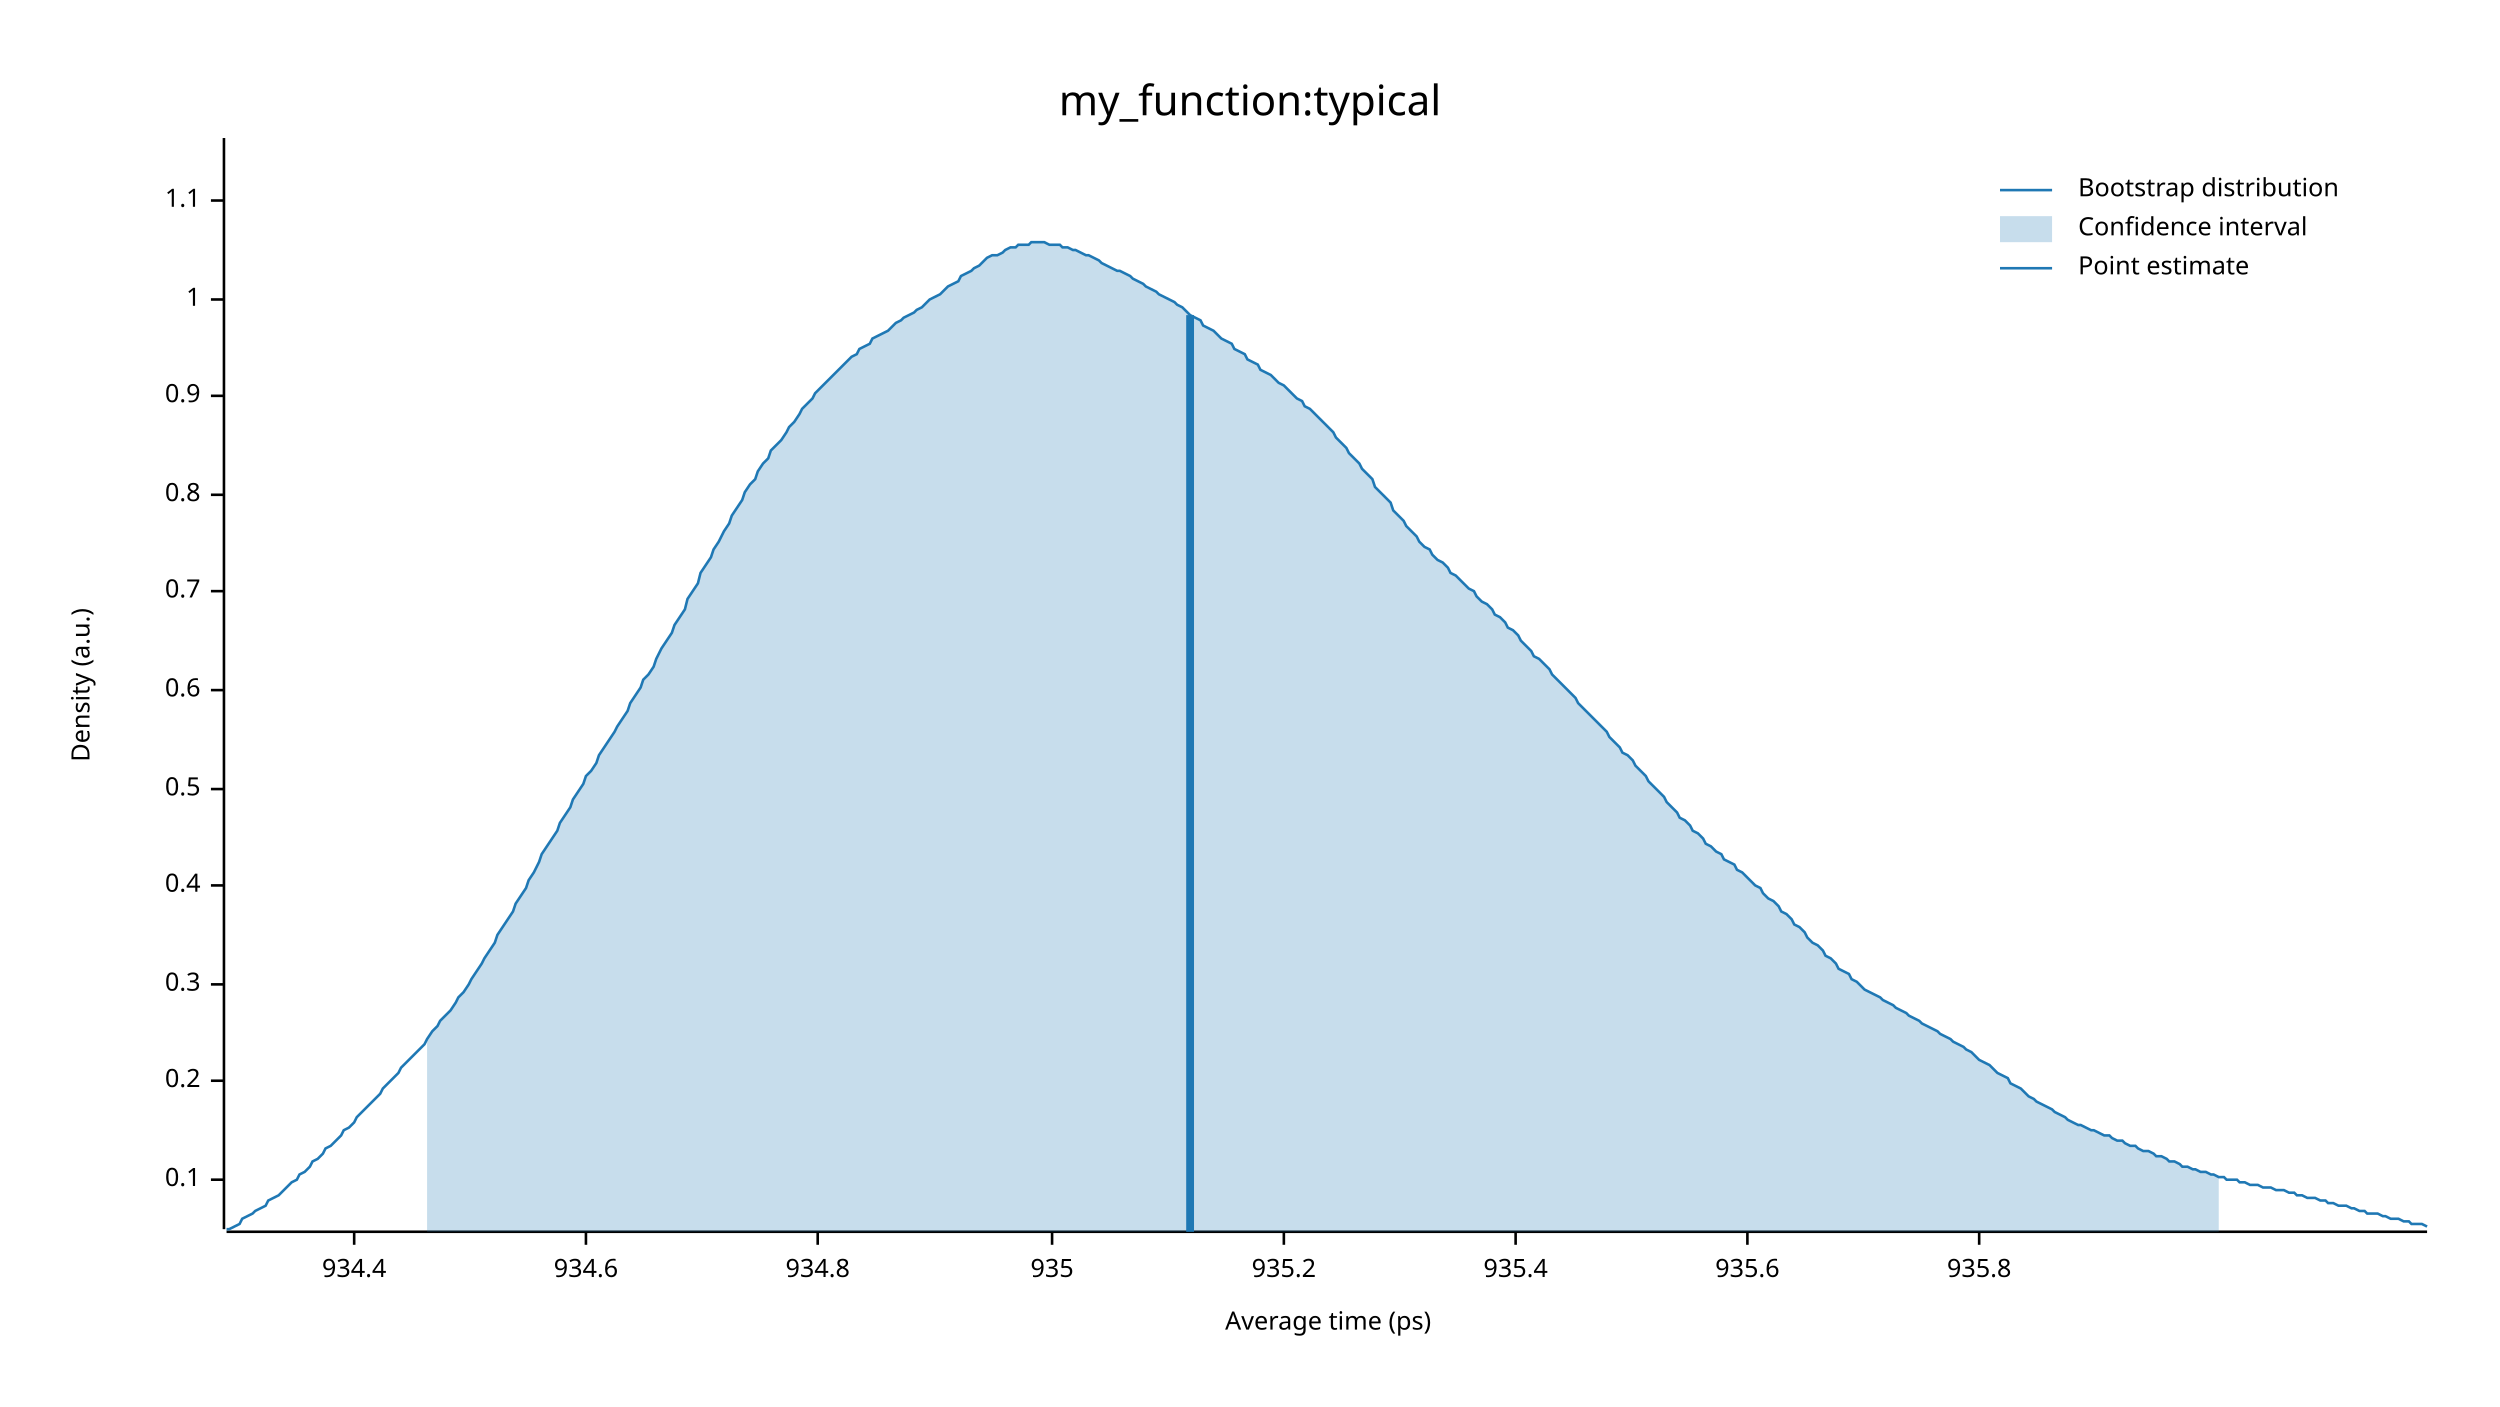
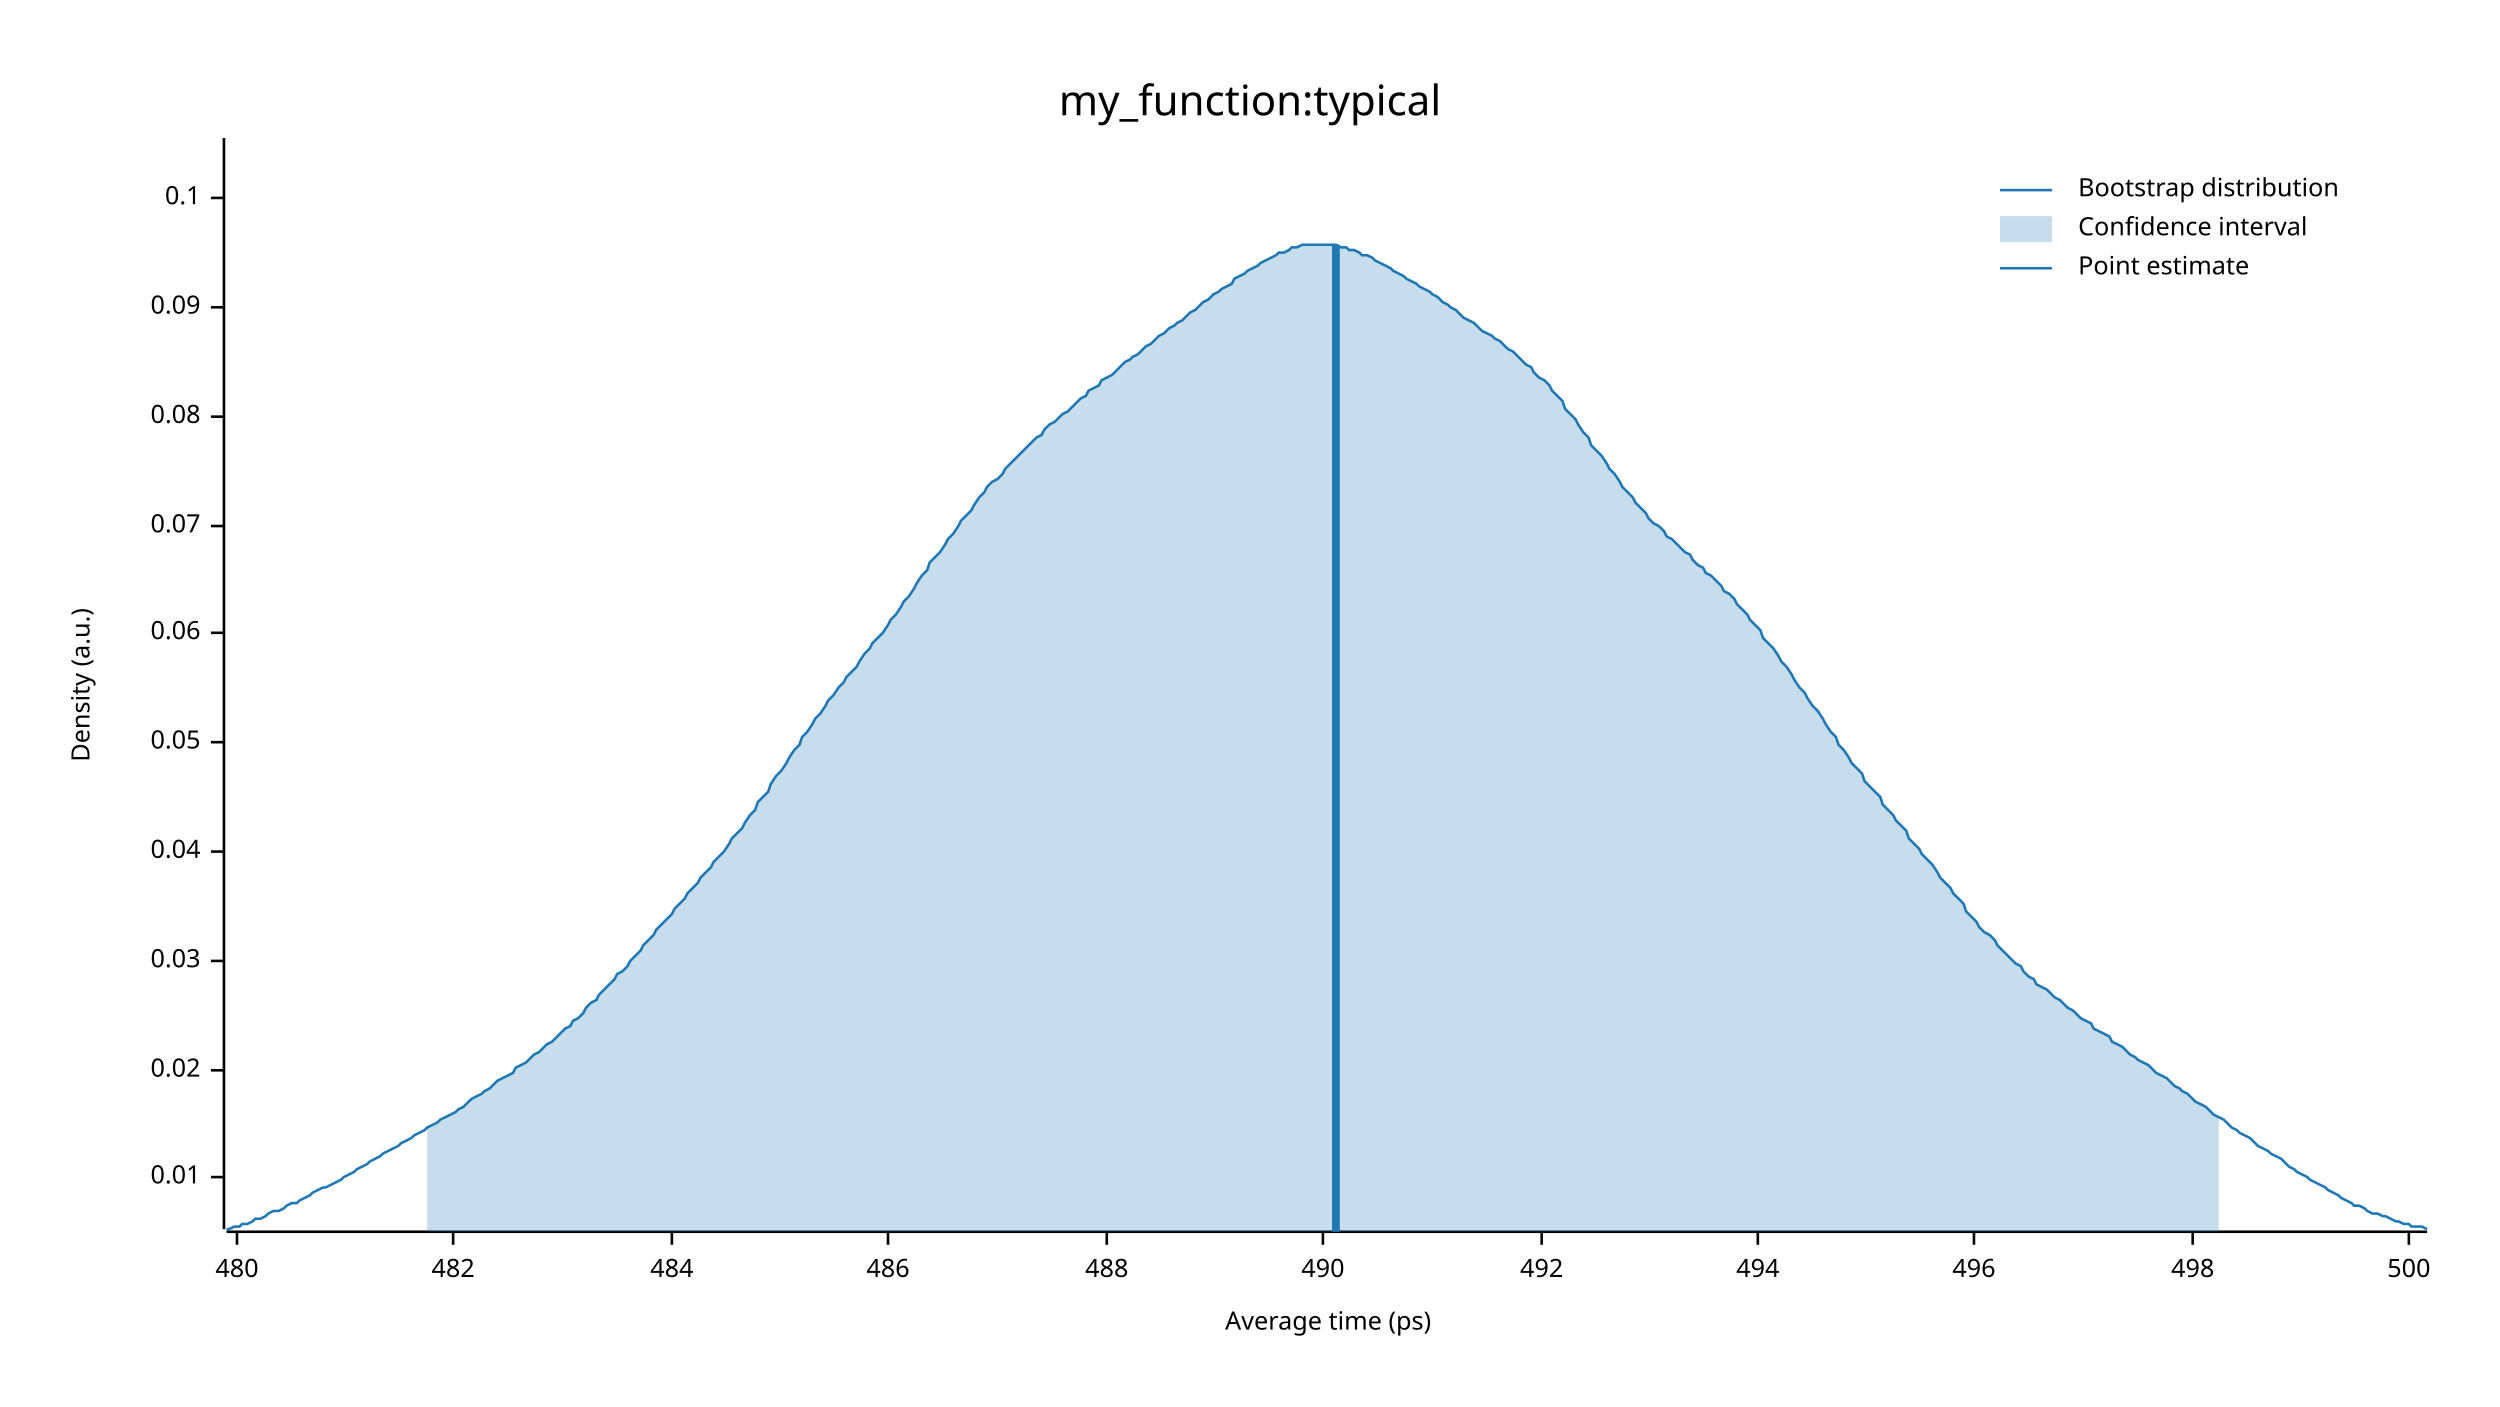
<svg xmlns="http://www.w3.org/2000/svg" width="960" height="540" viewBox="0 0 960 540">
  <text x="480" y="32" dy="0.76em" text-anchor="middle" font-family="sans-serif" font-size="16.129" opacity="1" fill="#000000">
my_function:typical
</text>
  <text x="27" y="263" dy="0.76em" text-anchor="middle" font-family="sans-serif" font-size="9.677" opacity="1" fill="#000000" transform="rotate(270, 27, 263)">
Density (a.u.)
</text>
  <text x="510" y="513" dy="-0.5ex" text-anchor="middle" font-family="sans-serif" font-size="9.677" opacity="1" fill="#000000">
Average time (ps)
</text>
  <polyline fill="none" opacity="1" stroke="#000000" stroke-width="1" points="86,53 86,472 " />
-   <text x="77" y="453" dy="0.5ex" text-anchor="end" font-family="sans-serif" font-size="9.677" opacity="1" fill="#000000">
+   <text x="77" y="452" dy="0.5ex" text-anchor="end" font-family="sans-serif" font-size="9.677" opacity="1" fill="#000000">
+ 0.01
+ </text>
+   <polyline fill="none" opacity="1" stroke="#000000" stroke-width="1" points="81,452 86,452 " />
+   <text x="77" y="411" dy="0.5ex" text-anchor="end" font-family="sans-serif" font-size="9.677" opacity="1" fill="#000000">
+ 0.02
+ </text>
+   <polyline fill="none" opacity="1" stroke="#000000" stroke-width="1" points="81,411 86,411 " />
+   <text x="77" y="369" dy="0.5ex" text-anchor="end" font-family="sans-serif" font-size="9.677" opacity="1" fill="#000000">
+ 0.03
+ </text>
+   <polyline fill="none" opacity="1" stroke="#000000" stroke-width="1" points="81,369 86,369 " />
+   <text x="77" y="327" dy="0.5ex" text-anchor="end" font-family="sans-serif" font-size="9.677" opacity="1" fill="#000000">
+ 0.04
+ </text>
+   <polyline fill="none" opacity="1" stroke="#000000" stroke-width="1" points="81,327 86,327 " />
+   <text x="77" y="285" dy="0.5ex" text-anchor="end" font-family="sans-serif" font-size="9.677" opacity="1" fill="#000000">
+ 0.05
+ </text>
+   <polyline fill="none" opacity="1" stroke="#000000" stroke-width="1" points="81,285 86,285 " />
+   <text x="77" y="243" dy="0.5ex" text-anchor="end" font-family="sans-serif" font-size="9.677" opacity="1" fill="#000000">
+ 0.06
+ </text>
+   <polyline fill="none" opacity="1" stroke="#000000" stroke-width="1" points="81,243 86,243 " />
+   <text x="77" y="202" dy="0.5ex" text-anchor="end" font-family="sans-serif" font-size="9.677" opacity="1" fill="#000000">
+ 0.07
+ </text>
+   <polyline fill="none" opacity="1" stroke="#000000" stroke-width="1" points="81,202 86,202 " />
+   <text x="77" y="160" dy="0.5ex" text-anchor="end" font-family="sans-serif" font-size="9.677" opacity="1" fill="#000000">
+ 0.08
+ </text>
+   <polyline fill="none" opacity="1" stroke="#000000" stroke-width="1" points="81,160 86,160 " />
+   <text x="77" y="118" dy="0.5ex" text-anchor="end" font-family="sans-serif" font-size="9.677" opacity="1" fill="#000000">
+ 0.09
+ </text>
+   <polyline fill="none" opacity="1" stroke="#000000" stroke-width="1" points="81,118 86,118 " />
+   <text x="77" y="76" dy="0.5ex" text-anchor="end" font-family="sans-serif" font-size="9.677" opacity="1" fill="#000000">
0.1
</text>
-   <polyline fill="none" opacity="1" stroke="#000000" stroke-width="1" points="81,453 86,453 " />
-   <text x="77" y="415" dy="0.5ex" text-anchor="end" font-family="sans-serif" font-size="9.677" opacity="1" fill="#000000">
- 0.2
+   <polyline fill="none" opacity="1" stroke="#000000" stroke-width="1" points="81,76 86,76 " />
+   <polyline fill="none" opacity="1" stroke="#000000" stroke-width="1" points="87,473 932,473 " />
+   <text x="91" y="483" dy="0.76em" text-anchor="middle" font-family="sans-serif" font-size="9.677" opacity="1" fill="#000000">
+ 480
</text>
-   <polyline fill="none" opacity="1" stroke="#000000" stroke-width="1" points="81,415 86,415 " />
-   <text x="77" y="378" dy="0.5ex" text-anchor="end" font-family="sans-serif" font-size="9.677" opacity="1" fill="#000000">
- 0.3
+   <polyline fill="none" opacity="1" stroke="#000000" stroke-width="1" points="91,473 91,478 " />
+   <text x="174" y="483" dy="0.76em" text-anchor="middle" font-family="sans-serif" font-size="9.677" opacity="1" fill="#000000">
+ 482
</text>
-   <polyline fill="none" opacity="1" stroke="#000000" stroke-width="1" points="81,378 86,378 " />
-   <text x="77" y="340" dy="0.5ex" text-anchor="end" font-family="sans-serif" font-size="9.677" opacity="1" fill="#000000">
- 0.4
+   <polyline fill="none" opacity="1" stroke="#000000" stroke-width="1" points="174,473 174,478 " />
+   <text x="258" y="483" dy="0.76em" text-anchor="middle" font-family="sans-serif" font-size="9.677" opacity="1" fill="#000000">
+ 484
</text>
-   <polyline fill="none" opacity="1" stroke="#000000" stroke-width="1" points="81,340 86,340 " />
-   <text x="77" y="303" dy="0.5ex" text-anchor="end" font-family="sans-serif" font-size="9.677" opacity="1" fill="#000000">
- 0.5
+   <polyline fill="none" opacity="1" stroke="#000000" stroke-width="1" points="258,473 258,478 " />
+   <text x="341" y="483" dy="0.76em" text-anchor="middle" font-family="sans-serif" font-size="9.677" opacity="1" fill="#000000">
+ 486
</text>
-   <polyline fill="none" opacity="1" stroke="#000000" stroke-width="1" points="81,303 86,303 " />
-   <text x="77" y="265" dy="0.5ex" text-anchor="end" font-family="sans-serif" font-size="9.677" opacity="1" fill="#000000">
- 0.6
+   <polyline fill="none" opacity="1" stroke="#000000" stroke-width="1" points="341,473 341,478 " />
+   <text x="425" y="483" dy="0.76em" text-anchor="middle" font-family="sans-serif" font-size="9.677" opacity="1" fill="#000000">
+ 488
</text>
-   <polyline fill="none" opacity="1" stroke="#000000" stroke-width="1" points="81,265 86,265 " />
-   <text x="77" y="227" dy="0.5ex" text-anchor="end" font-family="sans-serif" font-size="9.677" opacity="1" fill="#000000">
- 0.7
+   <polyline fill="none" opacity="1" stroke="#000000" stroke-width="1" points="425,473 425,478 " />
+   <text x="508" y="483" dy="0.76em" text-anchor="middle" font-family="sans-serif" font-size="9.677" opacity="1" fill="#000000">
+ 490
</text>
-   <polyline fill="none" opacity="1" stroke="#000000" stroke-width="1" points="81,227 86,227 " />
-   <text x="77" y="190" dy="0.5ex" text-anchor="end" font-family="sans-serif" font-size="9.677" opacity="1" fill="#000000">
- 0.8
+   <polyline fill="none" opacity="1" stroke="#000000" stroke-width="1" points="508,473 508,478 " />
+   <text x="592" y="483" dy="0.76em" text-anchor="middle" font-family="sans-serif" font-size="9.677" opacity="1" fill="#000000">
+ 492
</text>
-   <polyline fill="none" opacity="1" stroke="#000000" stroke-width="1" points="81,190 86,190 " />
-   <text x="77" y="152" dy="0.5ex" text-anchor="end" font-family="sans-serif" font-size="9.677" opacity="1" fill="#000000">
- 0.9
+   <polyline fill="none" opacity="1" stroke="#000000" stroke-width="1" points="592,473 592,478 " />
+   <text x="675" y="483" dy="0.76em" text-anchor="middle" font-family="sans-serif" font-size="9.677" opacity="1" fill="#000000">
+ 494
</text>
-   <polyline fill="none" opacity="1" stroke="#000000" stroke-width="1" points="81,152 86,152 " />
-   <text x="77" y="115" dy="0.5ex" text-anchor="end" font-family="sans-serif" font-size="9.677" opacity="1" fill="#000000">
- 1
+   <polyline fill="none" opacity="1" stroke="#000000" stroke-width="1" points="675,473 675,478 " />
+   <text x="758" y="483" dy="0.76em" text-anchor="middle" font-family="sans-serif" font-size="9.677" opacity="1" fill="#000000">
+ 496
</text>
-   <polyline fill="none" opacity="1" stroke="#000000" stroke-width="1" points="81,115 86,115 " />
-   <text x="77" y="77" dy="0.5ex" text-anchor="end" font-family="sans-serif" font-size="9.677" opacity="1" fill="#000000">
- 1.1
+   <polyline fill="none" opacity="1" stroke="#000000" stroke-width="1" points="758,473 758,478 " />
+   <text x="842" y="483" dy="0.76em" text-anchor="middle" font-family="sans-serif" font-size="9.677" opacity="1" fill="#000000">
+ 498
</text>
-   <polyline fill="none" opacity="1" stroke="#000000" stroke-width="1" points="81,77 86,77 " />
-   <polyline fill="none" opacity="1" stroke="#000000" stroke-width="1" points="87,473 932,473 " />
-   <text x="136" y="483" dy="0.76em" text-anchor="middle" font-family="sans-serif" font-size="9.677" opacity="1" fill="#000000">
- 934.4
+   <polyline fill="none" opacity="1" stroke="#000000" stroke-width="1" points="842,473 842,478 " />
+   <text x="925" y="483" dy="0.76em" text-anchor="middle" font-family="sans-serif" font-size="9.677" opacity="1" fill="#000000">
+ 500
</text>
-   <polyline fill="none" opacity="1" stroke="#000000" stroke-width="1" points="136,473 136,478 " />
-   <text x="225" y="483" dy="0.76em" text-anchor="middle" font-family="sans-serif" font-size="9.677" opacity="1" fill="#000000">
- 934.6
- </text>
-   <polyline fill="none" opacity="1" stroke="#000000" stroke-width="1" points="225,473 225,478 " />
-   <text x="314" y="483" dy="0.76em" text-anchor="middle" font-family="sans-serif" font-size="9.677" opacity="1" fill="#000000">
- 934.8
- </text>
-   <polyline fill="none" opacity="1" stroke="#000000" stroke-width="1" points="314,473 314,478 " />
-   <text x="404" y="483" dy="0.76em" text-anchor="middle" font-family="sans-serif" font-size="9.677" opacity="1" fill="#000000">
- 935
- </text>
-   <polyline fill="none" opacity="1" stroke="#000000" stroke-width="1" points="404,473 404,478 " />
-   <text x="493" y="483" dy="0.76em" text-anchor="middle" font-family="sans-serif" font-size="9.677" opacity="1" fill="#000000">
- 935.2
- </text>
-   <polyline fill="none" opacity="1" stroke="#000000" stroke-width="1" points="493,473 493,478 " />
-   <text x="582" y="483" dy="0.76em" text-anchor="middle" font-family="sans-serif" font-size="9.677" opacity="1" fill="#000000">
- 935.4
- </text>
-   <polyline fill="none" opacity="1" stroke="#000000" stroke-width="1" points="582,473 582,478 " />
-   <text x="671" y="483" dy="0.76em" text-anchor="middle" font-family="sans-serif" font-size="9.677" opacity="1" fill="#000000">
- 935.6
- </text>
-   <polyline fill="none" opacity="1" stroke="#000000" stroke-width="1" points="671,473 671,478 " />
-   <text x="760" y="483" dy="0.76em" text-anchor="middle" font-family="sans-serif" font-size="9.677" opacity="1" fill="#000000">
- 935.8
- </text>
-   <polyline fill="none" opacity="1" stroke="#000000" stroke-width="1" points="760,473 760,478 " />
-   <polyline fill="none" opacity="1" stroke="#1F78B4" stroke-width="1" points="87,472 88,472 90,471 92,470 93,468 95,467 97,466 98,465 100,464 102,463 103,461 105,460 107,459 109,457 110,456 112,454 114,453 115,451 117,450 119,448 120,446 122,445 124,443 125,441 127,440 129,438 131,436 132,434 134,433 136,431 137,429 139,427 141,425 142,424 144,422 146,420 147,418 149,416 151,414 153,412 154,410 156,408 158,406 159,405 161,403 163,401 164,399 166,396 168,394 169,392 171,390 173,388 175,385 176,383 178,381 180,378 181,376 183,373 185,370 186,368 188,365 190,362 191,359 193,356 195,353 197,350 198,347 200,344 202,341 203,338 205,335 207,331 208,328 210,325 212,322 214,319 215,316 217,313 219,310 220,307 222,304 224,301 225,298 227,296 229,293 230,290 232,287 234,284 236,281 237,279 239,276 241,273 242,270 244,267 246,264 247,261 249,259 251,256 252,253 254,249 256,246 258,243 259,240 261,237 263,234 264,230 266,227 268,224 269,220 271,217 273,214 274,211 276,208 278,204 280,201 281,198 283,195 285,192 286,189 288,186 290,184 291,181 293,178 295,176 296,173 298,171 300,169 302,166 303,164 305,162 307,159 308,157 310,155 312,153 313,151 315,149 317,147 318,146 320,144 322,142 324,140 325,139 327,137 329,136 330,134 332,133 334,132 335,130 337,129 339,128 341,127 342,126 344,124 346,123 347,122 349,121 351,120 352,119 354,118 356,116 357,115 359,114 361,113 363,111 364,110 366,109 368,108 369,106 371,105 373,104 374,103 376,102 378,100 379,99 381,98 383,98 385,97 386,96 388,95 390,95 391,94 393,94 395,94 396,93 398,93 400,93 401,93 403,94 405,94 407,94 408,95 410,95 412,96 413,96 415,97 417,98 418,98 420,99 422,100 423,101 425,102 427,103 429,104 430,104 432,105 434,106 435,107 437,108 439,109 440,110 442,111 444,112 445,113 447,114 449,115 451,116 452,117 454,118 456,120 457,121 459,122 461,123 462,125 464,126 466,127 468,129 469,130 471,131 473,132 474,134 476,135 478,136 479,138 481,139 483,140 484,142 486,143 488,144 490,146 491,147 493,148 495,150 496,151 498,153 500,154 501,156 503,157 505,159 506,160 508,162 510,164 512,166 513,168 515,170 517,172 518,174 520,176 522,178 523,180 525,182 527,184 528,187 530,189 532,191 534,193 535,196 537,198 539,200 540,202 542,204 544,206 545,208 547,210 549,211 550,213 552,215 554,216 556,218 557,220 559,221 561,223 562,224 564,226 566,227 567,229 569,231 571,232 573,234 574,236 576,237 578,239 579,241 581,242 583,244 584,246 586,248 588,250 589,252 591,253 593,255 595,257 596,259 598,261 600,263 601,264 603,266 605,268 606,270 608,272 610,274 611,275 613,277 615,279 617,281 618,283 620,285 622,287 623,289 625,290 627,292 628,294 630,296 632,298 633,300 635,302 637,304 639,306 640,308 642,310 644,312 645,314 647,315 649,317 650,319 652,320 654,322 655,324 657,325 659,327 661,328 662,330 664,331 666,332 667,334 669,335 671,337 672,338 674,340 676,341 677,343 679,345 681,346 683,348 684,350 686,351 688,353 689,355 691,356 693,358 694,360 696,362 698,363 700,365 701,367 703,368 705,370 706,372 708,373 710,374 711,376 713,377 715,379 716,380 718,381 720,382 722,383 723,384 725,385 727,386 728,387 730,388 732,389 733,390 735,391 737,392 738,393 740,394 742,395 744,396 745,397 747,398 749,399 750,400 752,401 754,402 755,403 757,404 759,406 760,407 762,408 764,409 766,411 767,412 769,413 771,414 772,416 774,417 776,418 777,419 779,421 781,422 782,423 784,424 786,425 788,426 789,427 791,428 793,429 794,430 796,431 798,432 799,432 801,433 803,434 804,434 806,435 808,436 810,436 811,437 813,438 815,438 816,439 818,440 820,440 821,441 823,442 825,442 827,443 828,444 830,444 832,445 833,446 835,446 837,447 838,448 840,448 842,449 843,449 845,450 847,450 849,451 850,451 852,452 854,452 855,453 857,453 859,453 860,454 862,454 864,455 865,455 867,455 869,456 871,456 872,456 874,457 876,457 877,457 879,458 881,458 882,459 884,459 886,460 887,460 889,460 891,461 893,461 894,462 896,462 898,463 899,463 901,463 903,464 904,464 906,465 908,465 909,466 911,466 913,466 915,467 916,467 918,468 920,468 921,468 923,469 925,469 926,470 928,470 930,470 932,471 " />
-   <polygon opacity="0.25" fill="#1F78B4" points="164,399 166,396 168,394 169,392 171,390 173,388 175,385 176,383 178,381 180,378 181,376 183,373 185,370 186,368 188,365 190,362 191,359 193,356 195,353 197,350 198,347 200,344 202,341 203,338 205,335 207,331 208,328 210,325 212,322 214,319 215,316 217,313 219,310 220,307 222,304 224,301 225,298 227,296 229,293 230,290 232,287 234,284 236,281 237,279 239,276 241,273 242,270 244,267 246,264 247,261 249,259 251,256 252,253 254,249 256,246 258,243 259,240 261,237 263,234 264,230 266,227 268,224 269,220 271,217 273,214 274,211 276,208 278,204 280,201 281,198 283,195 285,192 286,189 288,186 290,184 291,181 293,178 295,176 296,173 298,171 300,169 302,166 303,164 305,162 307,159 308,157 310,155 312,153 313,151 315,149 317,147 318,146 320,144 322,142 324,140 325,139 327,137 329,136 330,134 332,133 334,132 335,130 337,129 339,128 341,127 342,126 344,124 346,123 347,122 349,121 351,120 352,119 354,118 356,116 357,115 359,114 361,113 363,111 364,110 366,109 368,108 369,106 371,105 373,104 374,103 376,102 378,100 379,99 381,98 383,98 385,97 386,96 388,95 390,95 391,94 393,94 395,94 396,93 398,93 400,93 401,93 403,94 405,94 407,94 408,95 410,95 412,96 413,96 415,97 417,98 418,98 420,99 422,100 423,101 425,102 427,103 429,104 430,104 432,105 434,106 435,107 437,108 439,109 440,110 442,111 444,112 445,113 447,114 449,115 451,116 452,117 454,118 456,120 457,121 459,122 461,123 462,125 464,126 466,127 468,129 469,130 471,131 473,132 474,134 476,135 478,136 479,138 481,139 483,140 484,142 486,143 488,144 490,146 491,147 493,148 495,150 496,151 498,153 500,154 501,156 503,157 505,159 506,160 508,162 510,164 512,166 513,168 515,170 517,172 518,174 520,176 522,178 523,180 525,182 527,184 528,187 530,189 532,191 534,193 535,196 537,198 539,200 540,202 542,204 544,206 545,208 547,210 549,211 550,213 552,215 554,216 556,218 557,220 559,221 561,223 562,224 564,226 566,227 567,229 569,231 571,232 573,234 574,236 576,237 578,239 579,241 581,242 583,244 584,246 586,248 588,250 589,252 591,253 593,255 595,257 596,259 598,261 600,263 601,264 603,266 605,268 606,270 608,272 610,274 611,275 613,277 615,279 617,281 618,283 620,285 622,287 623,289 625,290 627,292 628,294 630,296 632,298 633,300 635,302 637,304 639,306 640,308 642,310 644,312 645,314 647,315 649,317 650,319 652,320 654,322 655,324 657,325 659,327 661,328 662,330 664,331 666,332 667,334 669,335 671,337 672,338 674,340 676,341 677,343 679,345 681,346 683,348 684,350 686,351 688,353 689,355 691,356 693,358 694,360 696,362 698,363 700,365 701,367 703,368 705,370 706,372 708,373 710,374 711,376 713,377 715,379 716,380 718,381 720,382 722,383 723,384 725,385 727,386 728,387 730,388 732,389 733,390 735,391 737,392 738,393 740,394 742,395 744,396 745,397 747,398 749,399 750,400 752,401 754,402 755,403 757,404 759,406 760,407 762,408 764,409 766,411 767,412 769,413 771,414 772,416 774,417 776,418 777,419 779,421 781,422 782,423 784,424 786,425 788,426 789,427 791,428 793,429 794,430 796,431 798,432 799,432 801,433 803,434 804,434 806,435 808,436 810,436 811,437 813,438 815,438 816,439 818,440 820,440 821,441 823,442 825,442 827,443 828,444 830,444 832,445 833,446 835,446 837,447 838,448 840,448 842,449 843,449 845,450 847,450 849,451 850,451 852,452 852,473 164,473 " />
-   <polyline fill="none" opacity="1" stroke="#1F78B4" stroke-width="3" points="457,473 457,121 " />
+   <polyline fill="none" opacity="1" stroke="#000000" stroke-width="1" points="925,473 925,478 " />
+   <polyline fill="none" opacity="1" stroke="#1F78B4" stroke-width="1" points="87,472 88,472 90,471 92,471 93,470 95,470 97,469 98,468 100,468 102,467 103,466 105,465 107,465 109,464 110,463 112,462 114,462 115,461 117,460 119,459 120,458 122,457 124,456 125,456 127,455 129,454 131,453 132,452 134,451 136,450 137,449 139,448 141,447 142,446 144,445 146,444 147,443 149,442 151,441 153,440 154,439 156,438 158,437 159,436 161,435 163,434 164,433 166,432 168,431 169,430 171,429 173,428 175,427 176,426 178,425 180,423 181,422 183,421 185,420 186,419 188,418 190,416 191,415 193,414 195,413 197,412 198,410 200,409 202,408 203,407 205,405 207,404 208,403 210,401 212,400 214,398 215,397 217,395 219,394 220,392 222,391 224,389 225,387 227,385 229,384 230,382 232,380 234,378 236,376 237,374 239,373 241,371 242,369 244,367 246,365 247,363 249,361 251,359 252,357 254,355 256,353 258,351 259,349 261,347 263,345 264,343 266,341 268,339 269,337 271,335 273,333 274,331 276,329 278,327 280,324 281,322 283,320 285,318 286,316 288,313 290,311 291,308 293,306 295,304 296,301 298,298 300,296 302,293 303,291 305,288 307,286 308,283 310,281 312,278 313,276 315,274 317,271 318,269 320,267 322,264 324,262 325,260 327,258 329,256 330,254 332,251 334,249 335,247 337,245 339,243 341,240 342,238 344,236 346,233 347,231 349,229 351,226 352,224 354,221 356,219 357,216 359,214 361,212 363,209 364,207 366,205 368,202 369,200 371,198 373,196 374,194 376,191 378,189 379,187 381,185 383,184 385,182 386,180 388,178 390,176 391,175 393,173 395,171 396,170 398,168 400,167 401,165 403,163 405,162 407,160 408,159 410,158 412,156 413,155 415,153 417,152 418,150 420,149 422,148 423,146 425,145 427,144 429,142 430,141 432,139 434,138 435,137 437,136 439,134 440,133 442,132 444,130 445,129 447,128 449,126 451,125 452,124 454,123 456,121 457,120 459,119 461,117 462,116 464,115 466,113 468,112 469,111 471,110 473,109 474,107 476,106 478,105 479,104 481,103 483,102 484,101 486,100 488,99 490,98 491,97 493,97 495,96 496,95 498,95 500,94 501,94 503,94 505,94 506,94 508,94 510,94 512,94 513,94 515,95 517,95 518,96 520,96 522,97 523,98 525,98 527,99 528,100 530,101 532,102 534,103 535,104 537,105 539,106 540,107 542,108 544,109 545,110 547,111 549,112 550,113 552,114 554,116 556,117 557,118 559,119 561,121 562,122 564,123 566,124 567,125 569,127 571,128 573,129 574,130 576,131 578,133 579,134 581,135 583,137 584,138 586,140 588,141 589,143 591,145 593,146 595,148 596,150 598,152 600,154 601,157 603,159 605,161 606,163 608,166 610,168 611,171 613,173 615,175 617,178 618,180 620,182 622,185 623,187 625,189 627,191 628,193 630,195 632,197 633,199 635,201 637,202 639,204 640,206 642,207 644,209 645,210 647,212 649,213 650,215 652,217 654,218 655,220 657,221 659,223 661,225 662,227 664,228 666,230 667,232 669,234 671,236 672,238 674,240 676,242 677,245 679,247 681,249 683,252 684,254 686,256 688,259 689,261 691,264 693,266 694,268 696,271 698,273 700,276 701,278 703,281 705,283 706,286 708,288 710,291 711,293 713,295 715,297 716,300 718,302 720,304 722,306 723,309 725,311 727,313 728,315 730,317 732,319 733,322 735,324 737,326 738,328 740,330 742,332 744,335 745,337 747,339 749,341 750,343 752,345 754,347 755,350 757,352 759,354 760,356 762,358 764,359 766,361 767,363 769,365 771,367 772,368 774,370 776,371 777,373 779,375 781,376 782,378 784,379 786,380 788,382 789,383 791,384 793,386 794,387 796,388 798,390 799,391 801,392 803,393 804,395 806,396 808,397 810,398 811,400 813,401 815,402 816,403 818,405 820,406 821,407 823,408 825,409 827,411 828,412 830,413 832,414 833,415 835,417 837,418 838,419 840,420 842,422 843,423 845,424 847,425 849,427 850,428 852,429 854,430 855,431 857,433 859,434 860,435 862,436 864,437 865,438 867,440 869,441 871,442 872,443 874,444 876,445 877,446 879,448 881,449 882,450 884,451 886,452 887,453 889,454 891,455 893,456 894,457 896,458 898,459 899,460 901,461 903,462 904,463 906,463 908,464 909,465 911,466 913,466 915,467 916,467 918,468 920,469 921,469 923,470 925,470 926,471 928,471 930,471 932,472 " />
+   <polygon opacity="0.25" fill="#1F78B4" points="164,433 166,432 168,431 169,430 171,429 173,428 175,427 176,426 178,425 180,423 181,422 183,421 185,420 186,419 188,418 190,416 191,415 193,414 195,413 197,412 198,410 200,409 202,408 203,407 205,405 207,404 208,403 210,401 212,400 214,398 215,397 217,395 219,394 220,392 222,391 224,389 225,387 227,385 229,384 230,382 232,380 234,378 236,376 237,374 239,373 241,371 242,369 244,367 246,365 247,363 249,361 251,359 252,357 254,355 256,353 258,351 259,349 261,347 263,345 264,343 266,341 268,339 269,337 271,335 273,333 274,331 276,329 278,327 280,324 281,322 283,320 285,318 286,316 288,313 290,311 291,308 293,306 295,304 296,301 298,298 300,296 302,293 303,291 305,288 307,286 308,283 310,281 312,278 313,276 315,274 317,271 318,269 320,267 322,264 324,262 325,260 327,258 329,256 330,254 332,251 334,249 335,247 337,245 339,243 341,240 342,238 344,236 346,233 347,231 349,229 351,226 352,224 354,221 356,219 357,216 359,214 361,212 363,209 364,207 366,205 368,202 369,200 371,198 373,196 374,194 376,191 378,189 379,187 381,185 383,184 385,182 386,180 388,178 390,176 391,175 393,173 395,171 396,170 398,168 400,167 401,165 403,163 405,162 407,160 408,159 410,158 412,156 413,155 415,153 417,152 418,150 420,149 422,148 423,146 425,145 427,144 429,142 430,141 432,139 434,138 435,137 437,136 439,134 440,133 442,132 444,130 445,129 447,128 449,126 451,125 452,124 454,123 456,121 457,120 459,119 461,117 462,116 464,115 466,113 468,112 469,111 471,110 473,109 474,107 476,106 478,105 479,104 481,103 483,102 484,101 486,100 488,99 490,98 491,97 493,97 495,96 496,95 498,95 500,94 501,94 503,94 505,94 506,94 508,94 510,94 512,94 513,94 515,95 517,95 518,96 520,96 522,97 523,98 525,98 527,99 528,100 530,101 532,102 534,103 535,104 537,105 539,106 540,107 542,108 544,109 545,110 547,111 549,112 550,113 552,114 554,116 556,117 557,118 559,119 561,121 562,122 564,123 566,124 567,125 569,127 571,128 573,129 574,130 576,131 578,133 579,134 581,135 583,137 584,138 586,140 588,141 589,143 591,145 593,146 595,148 596,150 598,152 600,154 601,157 603,159 605,161 606,163 608,166 610,168 611,171 613,173 615,175 617,178 618,180 620,182 622,185 623,187 625,189 627,191 628,193 630,195 632,197 633,199 635,201 637,202 639,204 640,206 642,207 644,209 645,210 647,212 649,213 650,215 652,217 654,218 655,220 657,221 659,223 661,225 662,227 664,228 666,230 667,232 669,234 671,236 672,238 674,240 676,242 677,245 679,247 681,249 683,252 684,254 686,256 688,259 689,261 691,264 693,266 694,268 696,271 698,273 700,276 701,278 703,281 705,283 706,286 708,288 710,291 711,293 713,295 715,297 716,300 718,302 720,304 722,306 723,309 725,311 727,313 728,315 730,317 732,319 733,322 735,324 737,326 738,328 740,330 742,332 744,335 745,337 747,339 749,341 750,343 752,345 754,347 755,350 757,352 759,354 760,356 762,358 764,359 766,361 767,363 769,365 771,367 772,368 774,370 776,371 777,373 779,375 781,376 782,378 784,379 786,380 788,382 789,383 791,384 793,386 794,387 796,388 798,390 799,391 801,392 803,393 804,395 806,396 808,397 810,398 811,400 813,401 815,402 816,403 818,405 820,406 821,407 823,408 825,409 827,411 828,412 830,413 832,414 833,415 835,417 837,418 838,419 840,420 842,422 843,423 845,424 847,425 849,427 850,428 852,429 852,473 164,473 " />
+   <polyline fill="none" opacity="1" stroke="#1F78B4" stroke-width="3" points="513,473 513,94 " />
  <text x="798" y="68" dy="0.76em" text-anchor="start" font-family="sans-serif" font-size="9.677" opacity="1" fill="#000000">
Bootstrap distribution
</text>
  <text x="798" y="83" dy="0.76em" text-anchor="start" font-family="sans-serif" font-size="9.677" opacity="1" fill="#000000">
Confidence interval
</text>
  <text x="798" y="98" dy="0.76em" text-anchor="start" font-family="sans-serif" font-size="9.677" opacity="1" fill="#000000">
Point estimate
</text>
  <polyline fill="none" opacity="1" stroke="#1F78B4" stroke-width="1" points="768,73 788,73 " />
  <rect x="768" y="83" width="20" height="10" opacity="0.25" fill="#1F78B4" stroke="none" />
  <polyline fill="none" opacity="1" stroke="#1F78B4" stroke-width="1" points="768,103 788,103 " />
</svg>
